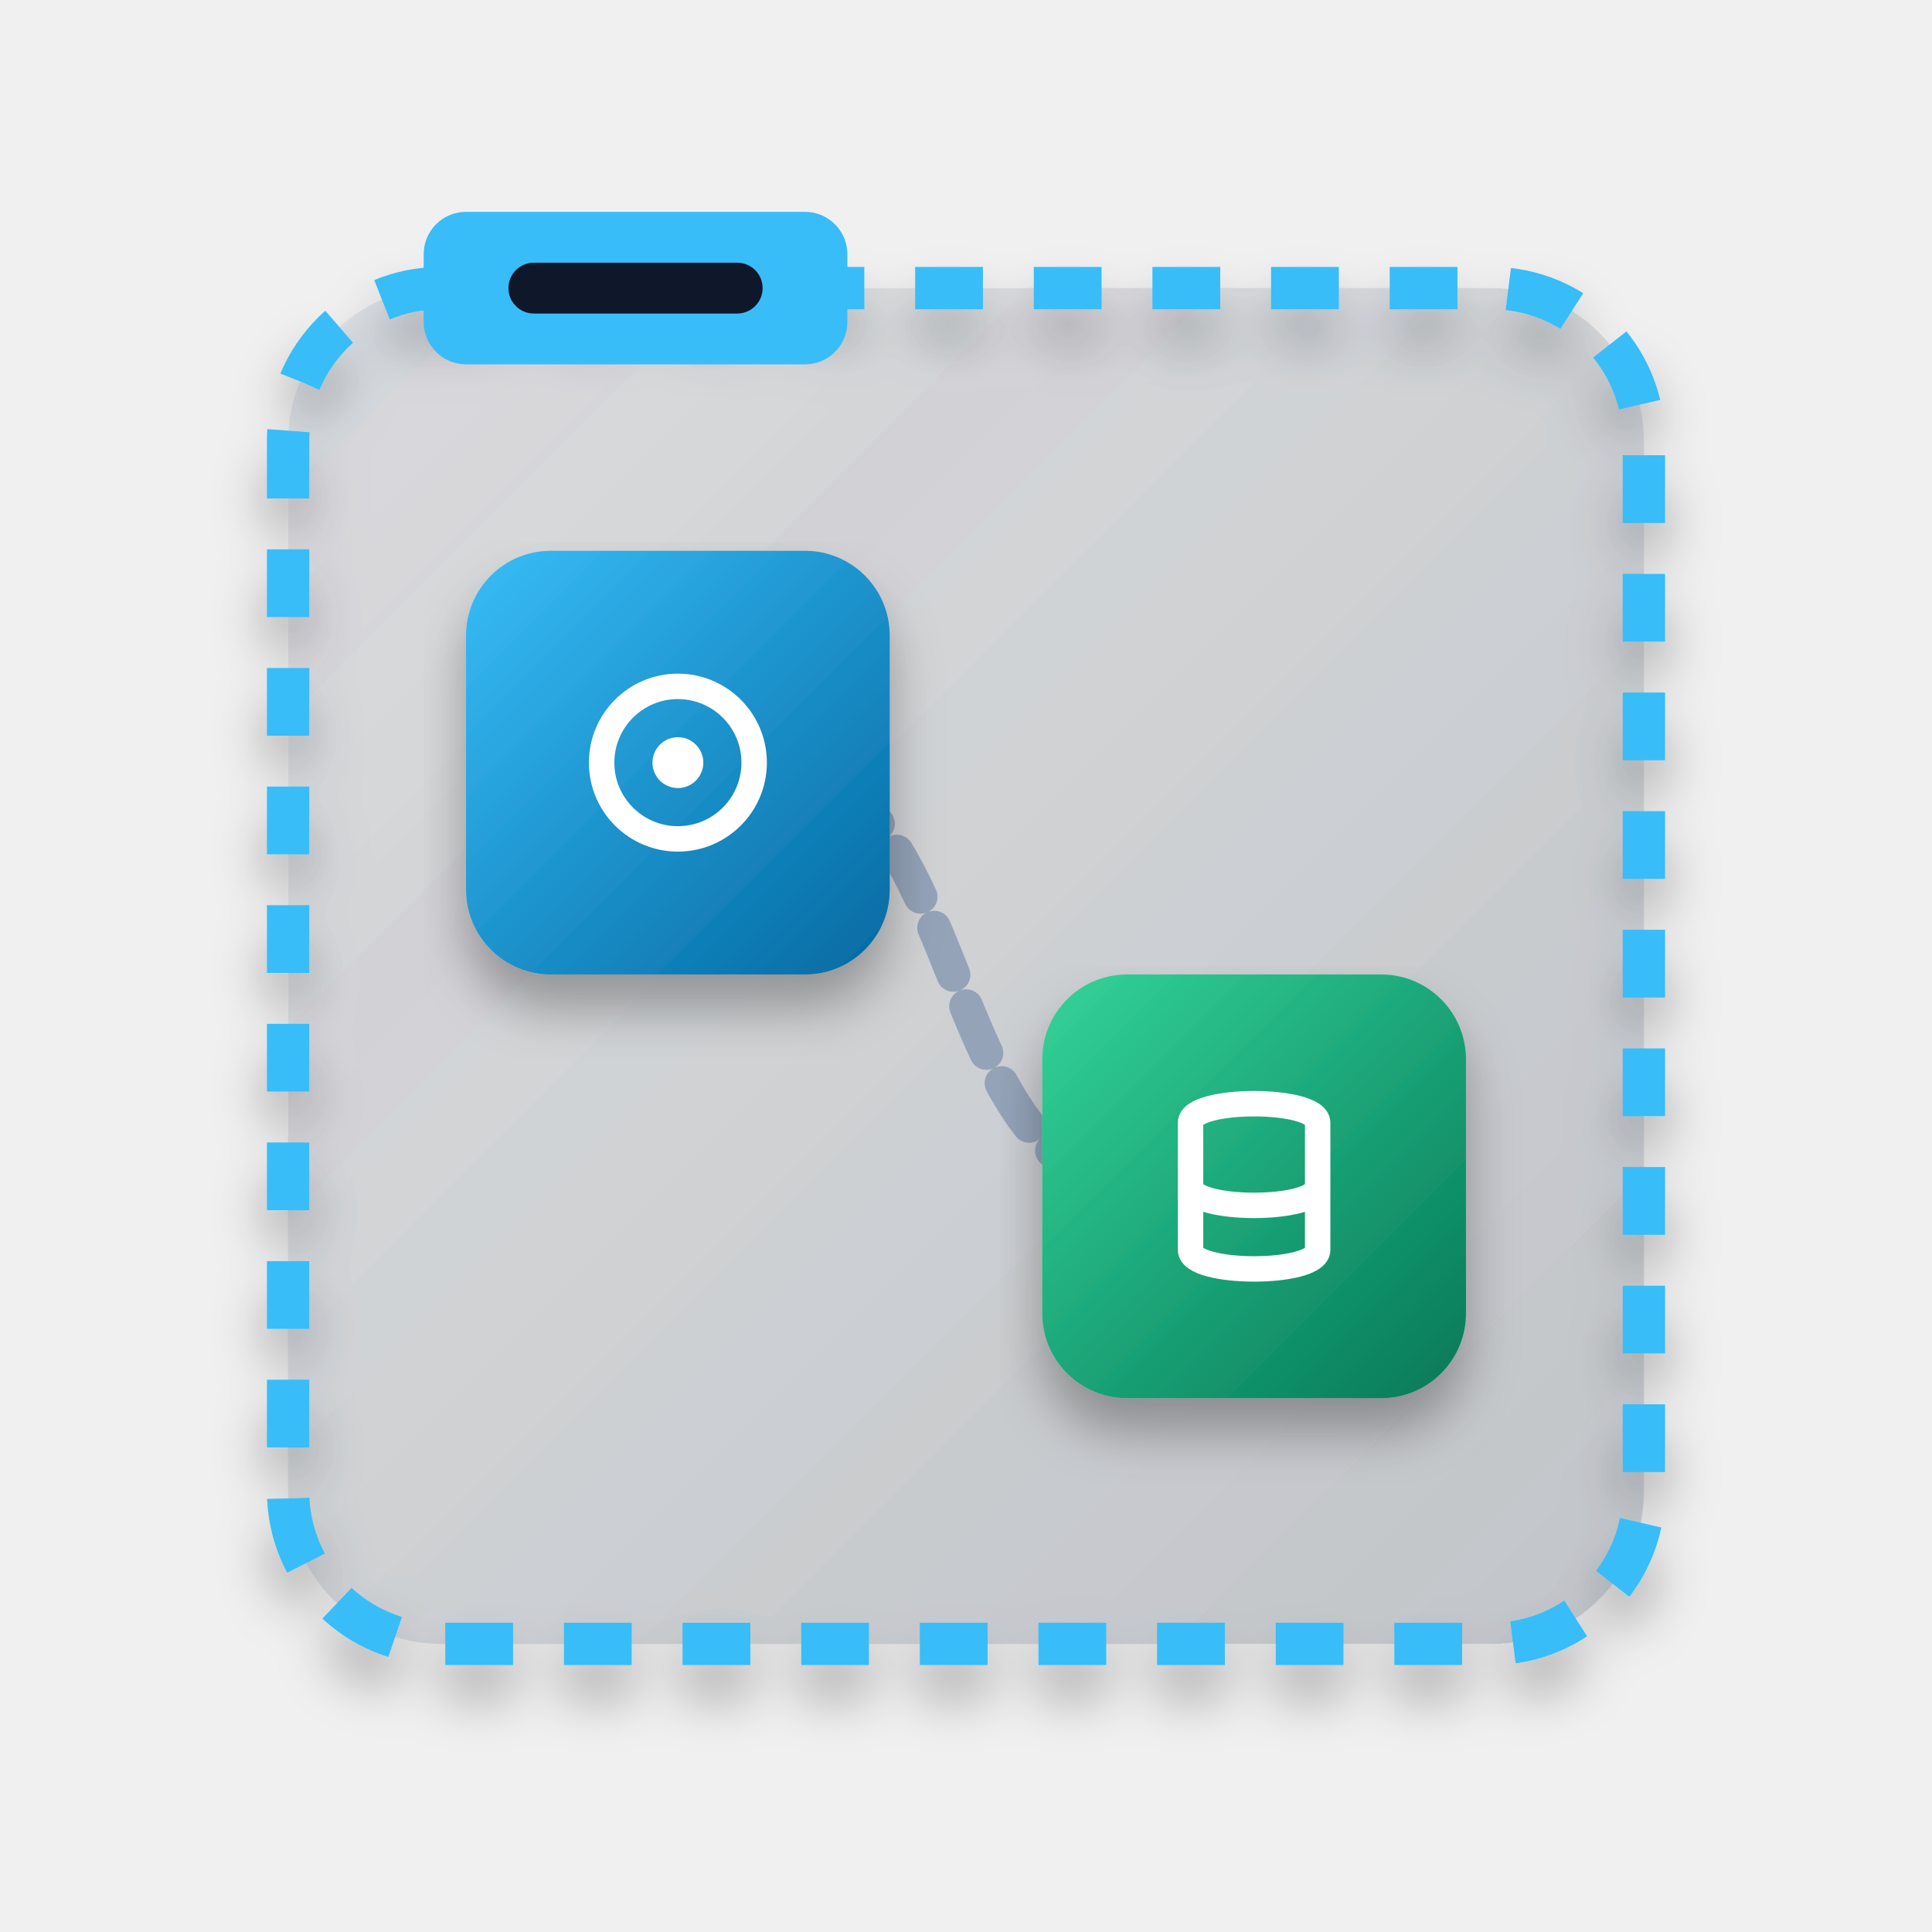
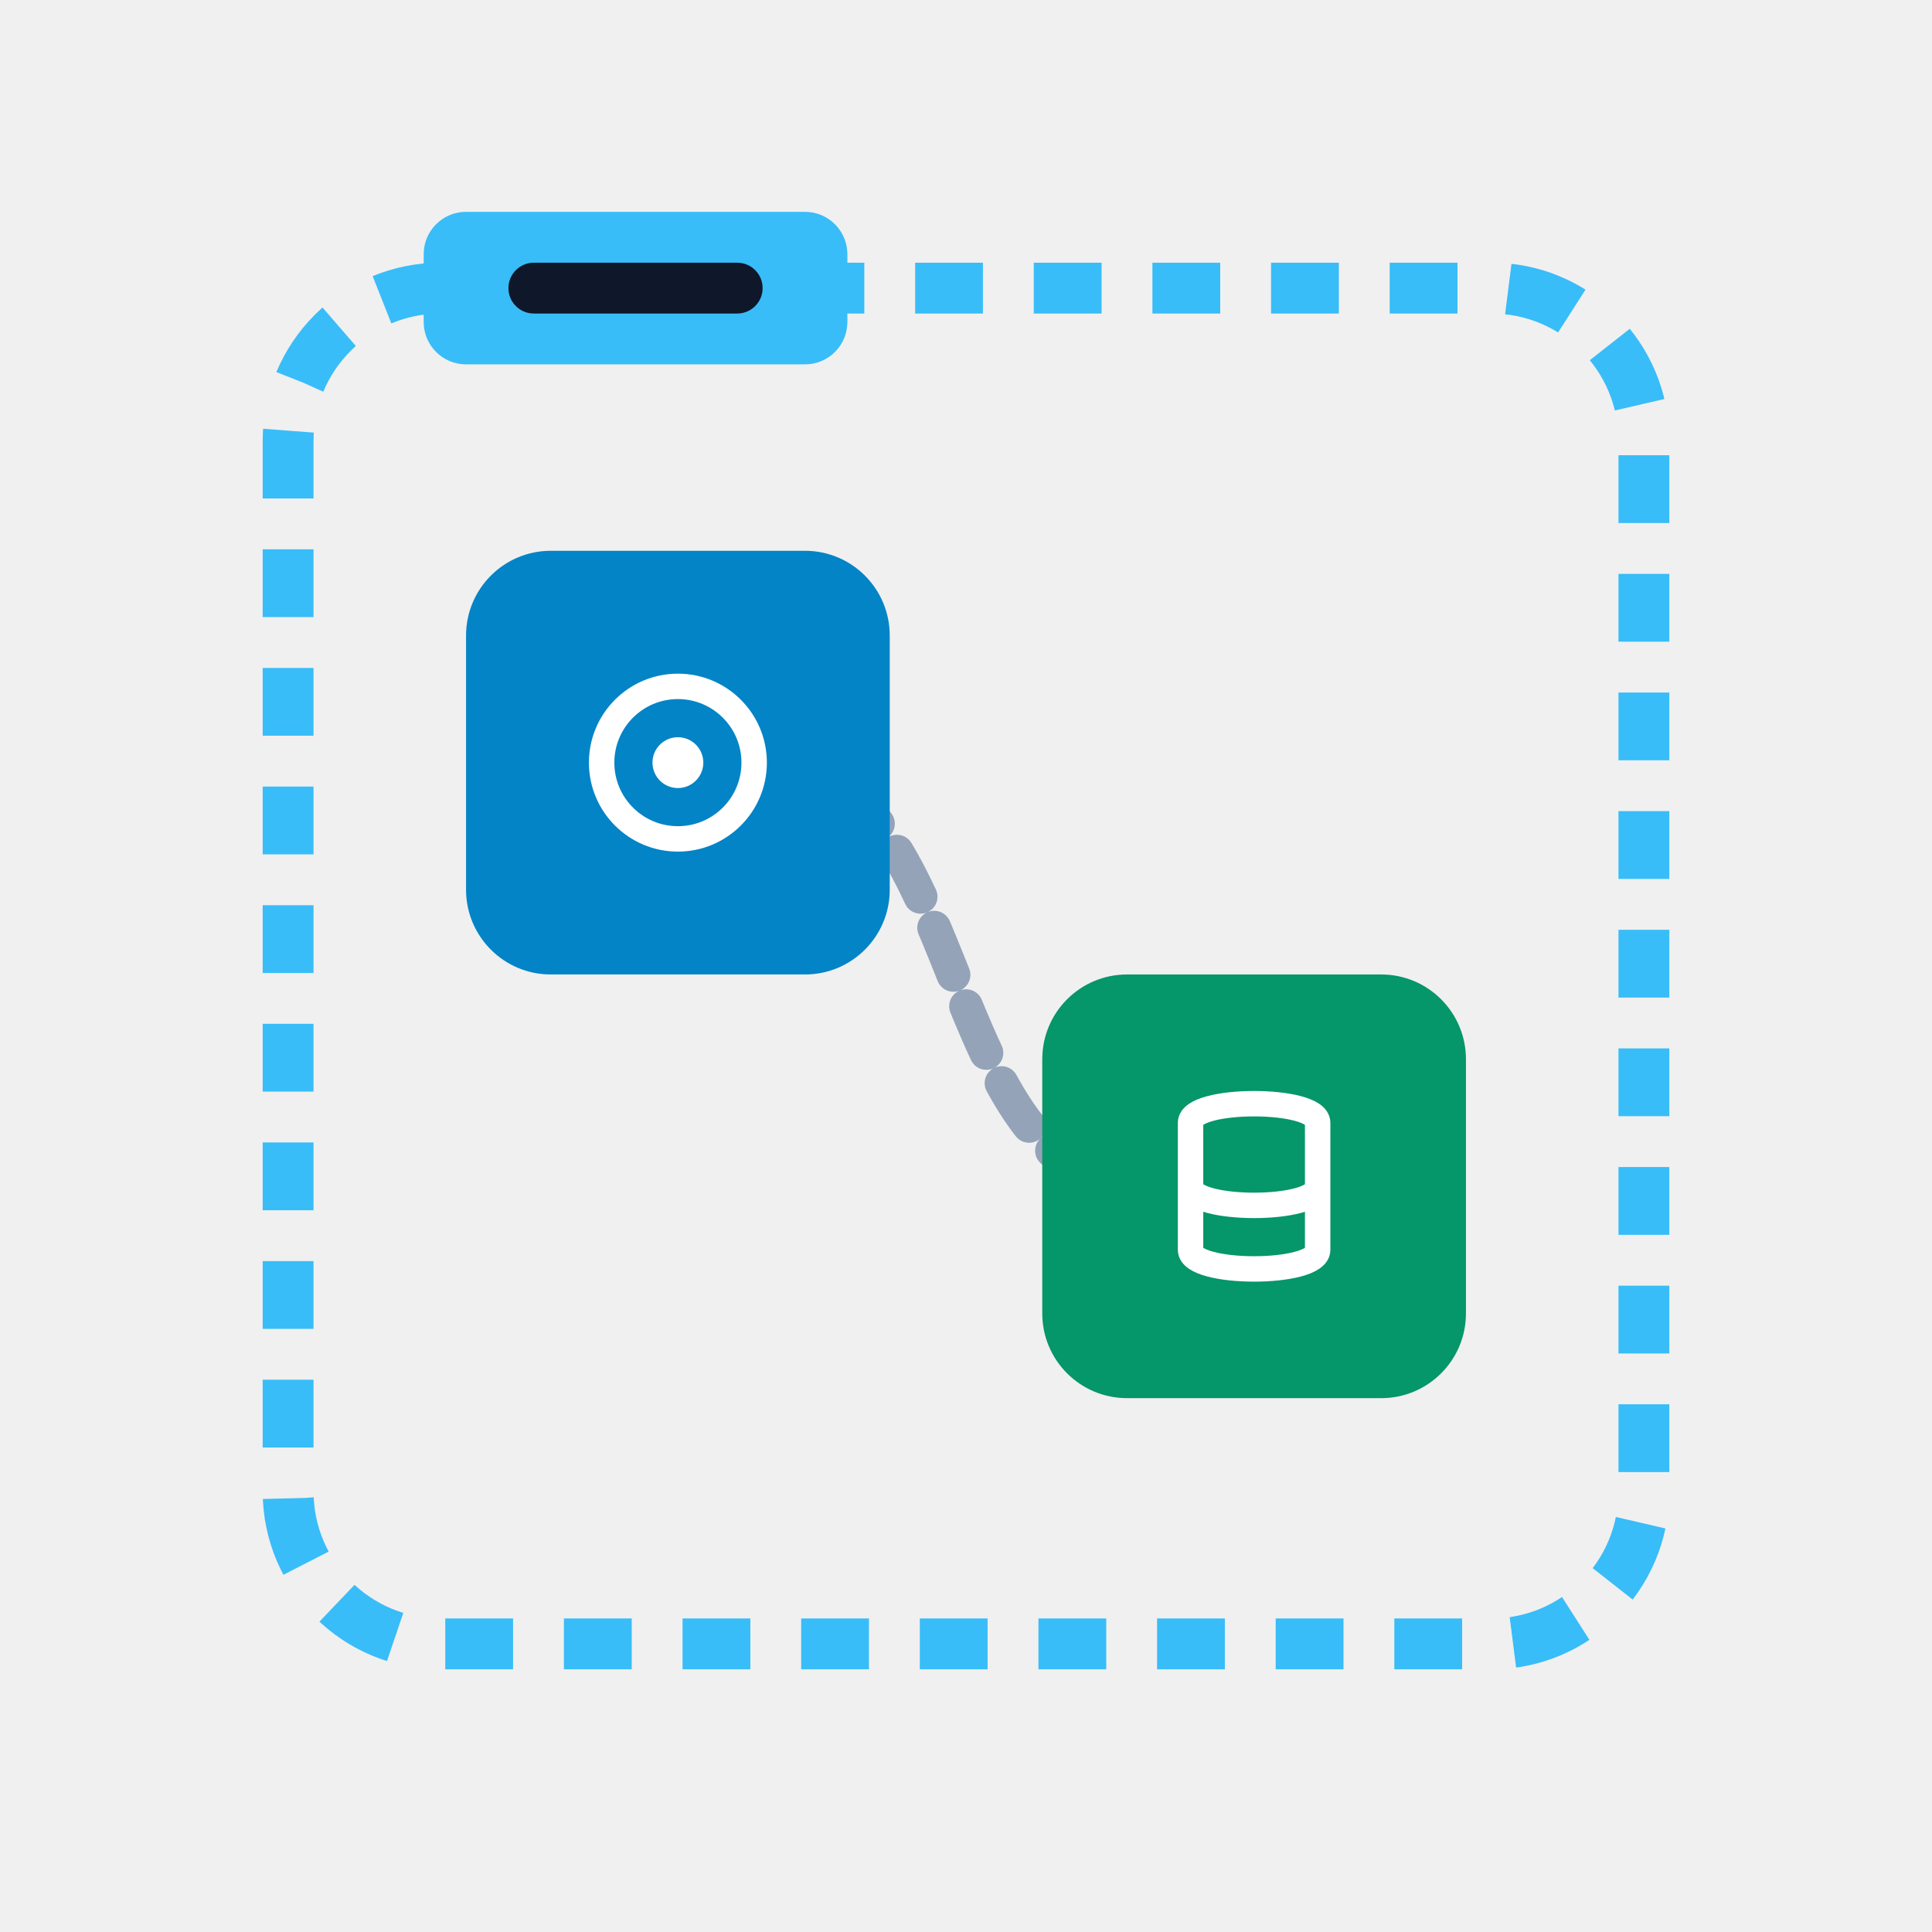
<svg xmlns="http://www.w3.org/2000/svg" width="456" height="456" viewBox="0 0 456 456" version="1.1">
-   <defs>
-     <linearGradient id="grad1" x1="0%" y1="0%" x2="100%" y2="100%">
-       <stop offset="0%" stop-color="#38bdf8" />
-       <stop offset="100%" stop-color="#0369a1" />
-     </linearGradient>
-     <linearGradient id="grad2" x1="0%" y1="0%" x2="100%" y2="100%">
-       <stop offset="0%" stop-color="#34d399" />
-       <stop offset="100%" stop-color="#047857" />
-     </linearGradient>
-     <linearGradient id="containerGrad" x1="0%" y1="0%" x2="100%" y2="100%">
-       <stop offset="0%" stop-color="#475569" stop-opacity="0.1" />
-       <stop offset="100%" stop-color="#334155" stop-opacity="0.2" />
-     </linearGradient>
-     <filter id="shadow" x="-10%" y="-10%" width="130%" height="130%">
-       <feDropShadow dx="0" dy="8" stdDeviation="6" flood-color="#000" flood-opacity="0.3" />
-     </filter>
-   </defs>
-   <rect x="68" y="68" width="320" height="320" rx="36" ry="36" fill="url(#containerGrad)" stroke="#38bdf8" stroke-width="10" stroke-dasharray="16 12" filter="url(#shadow)" />
-   <rect x="100" y="50" width="100" height="36" rx="10" ry="10" fill="#38bdf8" />
-   <rect x="120" y="62" width="60" height="12" rx="6" ry="6" fill="#0f172a" />
-   <path d="M 180,180 C 230,180 220,280 270,280" fill="none" stroke="#94a3b8" stroke-width="8" stroke-dasharray="12 8" stroke-linecap="round" />
-   <g filter="url(#shadow)">
-     <rect x="110" y="130" width="100" height="100" rx="20" ry="20" fill="url(#grad1)" />
-     <circle cx="160" cy="180" r="18" fill="none" stroke="#ffffff" stroke-width="6" />
-     <circle cx="160" cy="180" r="6" fill="#ffffff" />
+   <rect x="68" y="68" width="320" height="320" rx="36" ry="36" fill="none" stroke="#38BDF8" stroke-width="12" stroke-dasharray="16 12" />
+   <rect x="100" y="50" width="100" height="36" rx="10" ry="10" fill="#38BDF8" />
+   <rect x="120" y="62" width="60" height="12" rx="6" ry="6" fill="#0F172A" />
+   <path d="M 180,180 C 230,180 220,280 270,280" fill="none" stroke="#94A3B8" stroke-width="8" stroke-dasharray="12 8" stroke-linecap="round" />
+   <g>
+     <rect x="110" y="130" width="100" height="100" rx="20" ry="20" fill="#0284C7" />
+     <circle cx="160" cy="180" r="18" fill="none" stroke="#FFFFFF" stroke-width="6" />
+     <circle cx="160" cy="180" r="6" fill="#FFFFFF" />
  </g>
-   <g filter="url(#shadow)">
-     <rect x="246" y="230" width="100" height="100" rx="20" ry="20" fill="url(#grad2)" />
-     <path d="M 281,265 C 281,259 311,259 311,265 M 281,265 L 281,295 C 281,301 311,301 311,295 L 311,265 M 281,280 C 281,286 311,286 311,280" fill="none" stroke="#ffffff" stroke-width="6" stroke-linecap="round" stroke-linejoin="round" />
+   <g>
+     <rect x="246" y="230" width="100" height="100" rx="20" ry="20" fill="#059669" />
+     <path d="M 281,265 C 281,259 311,259 311,265 M 281,265 L 281,295 C 281,301 311,301 311,295 L 311,265 M 281,280 C 281,286 311,286 311,280" fill="none" stroke="#FFFFFF" stroke-width="6" stroke-linecap="round" stroke-linejoin="round" />
  </g>
</svg>
